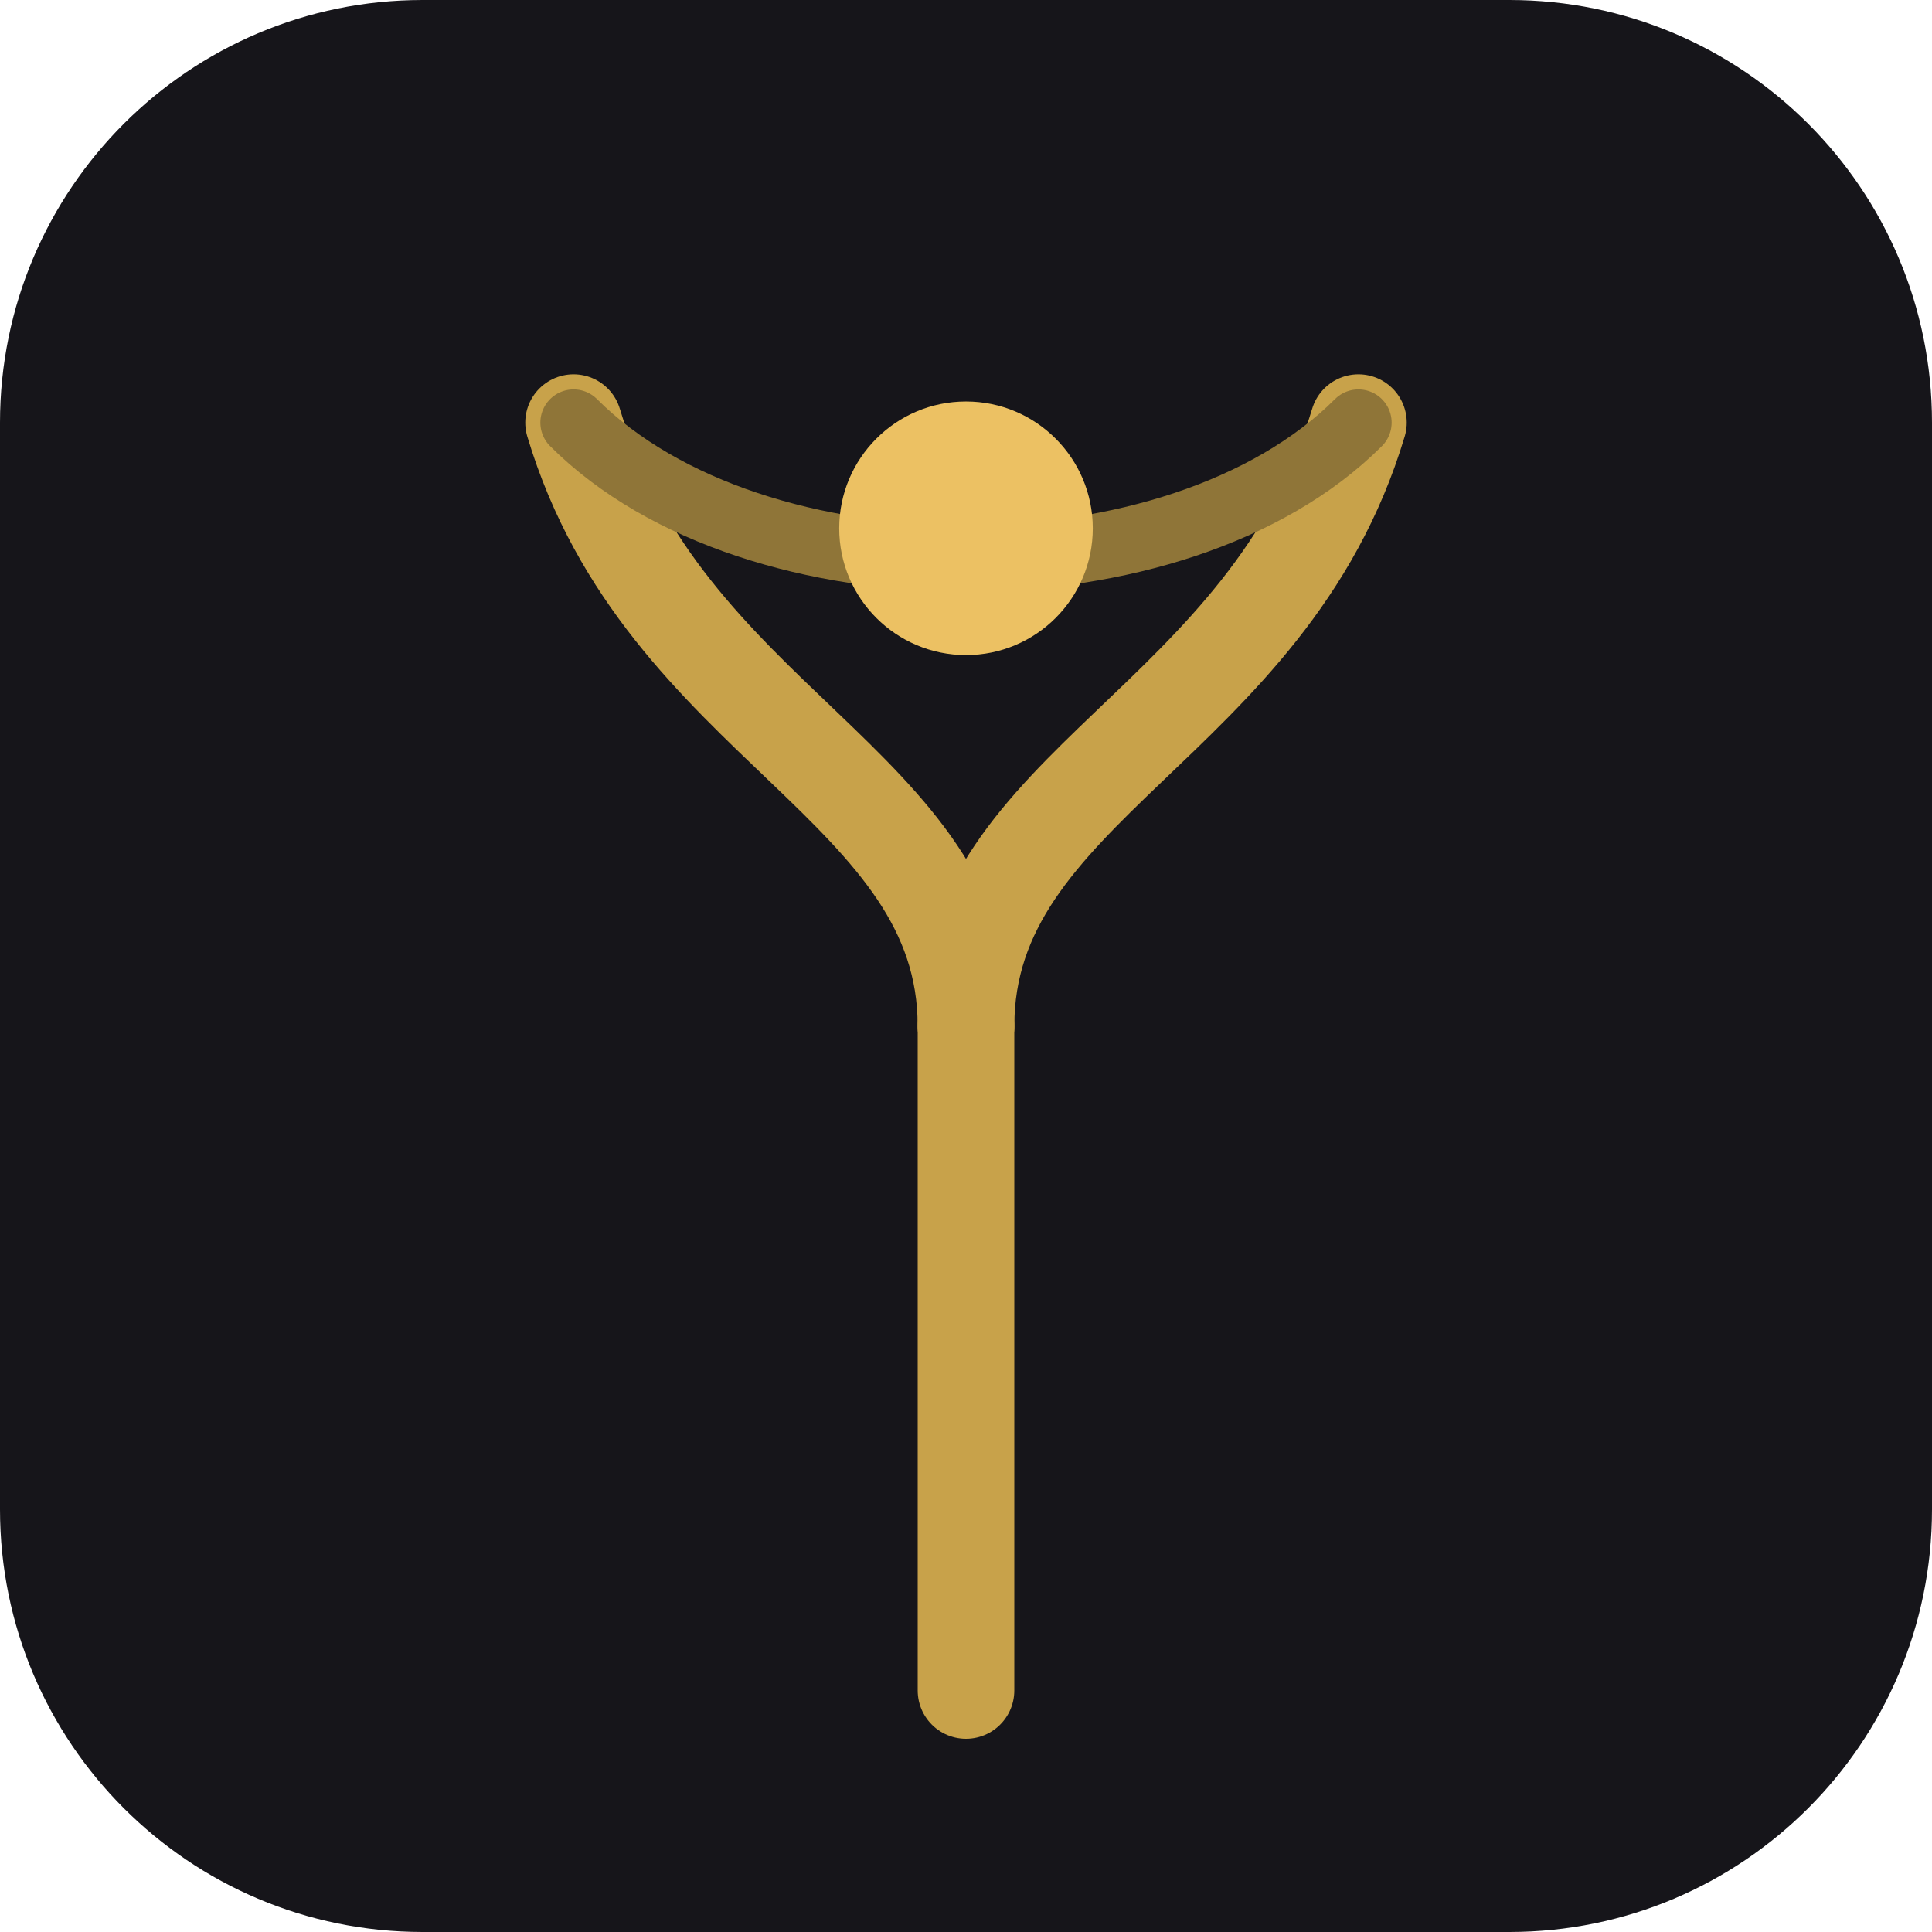
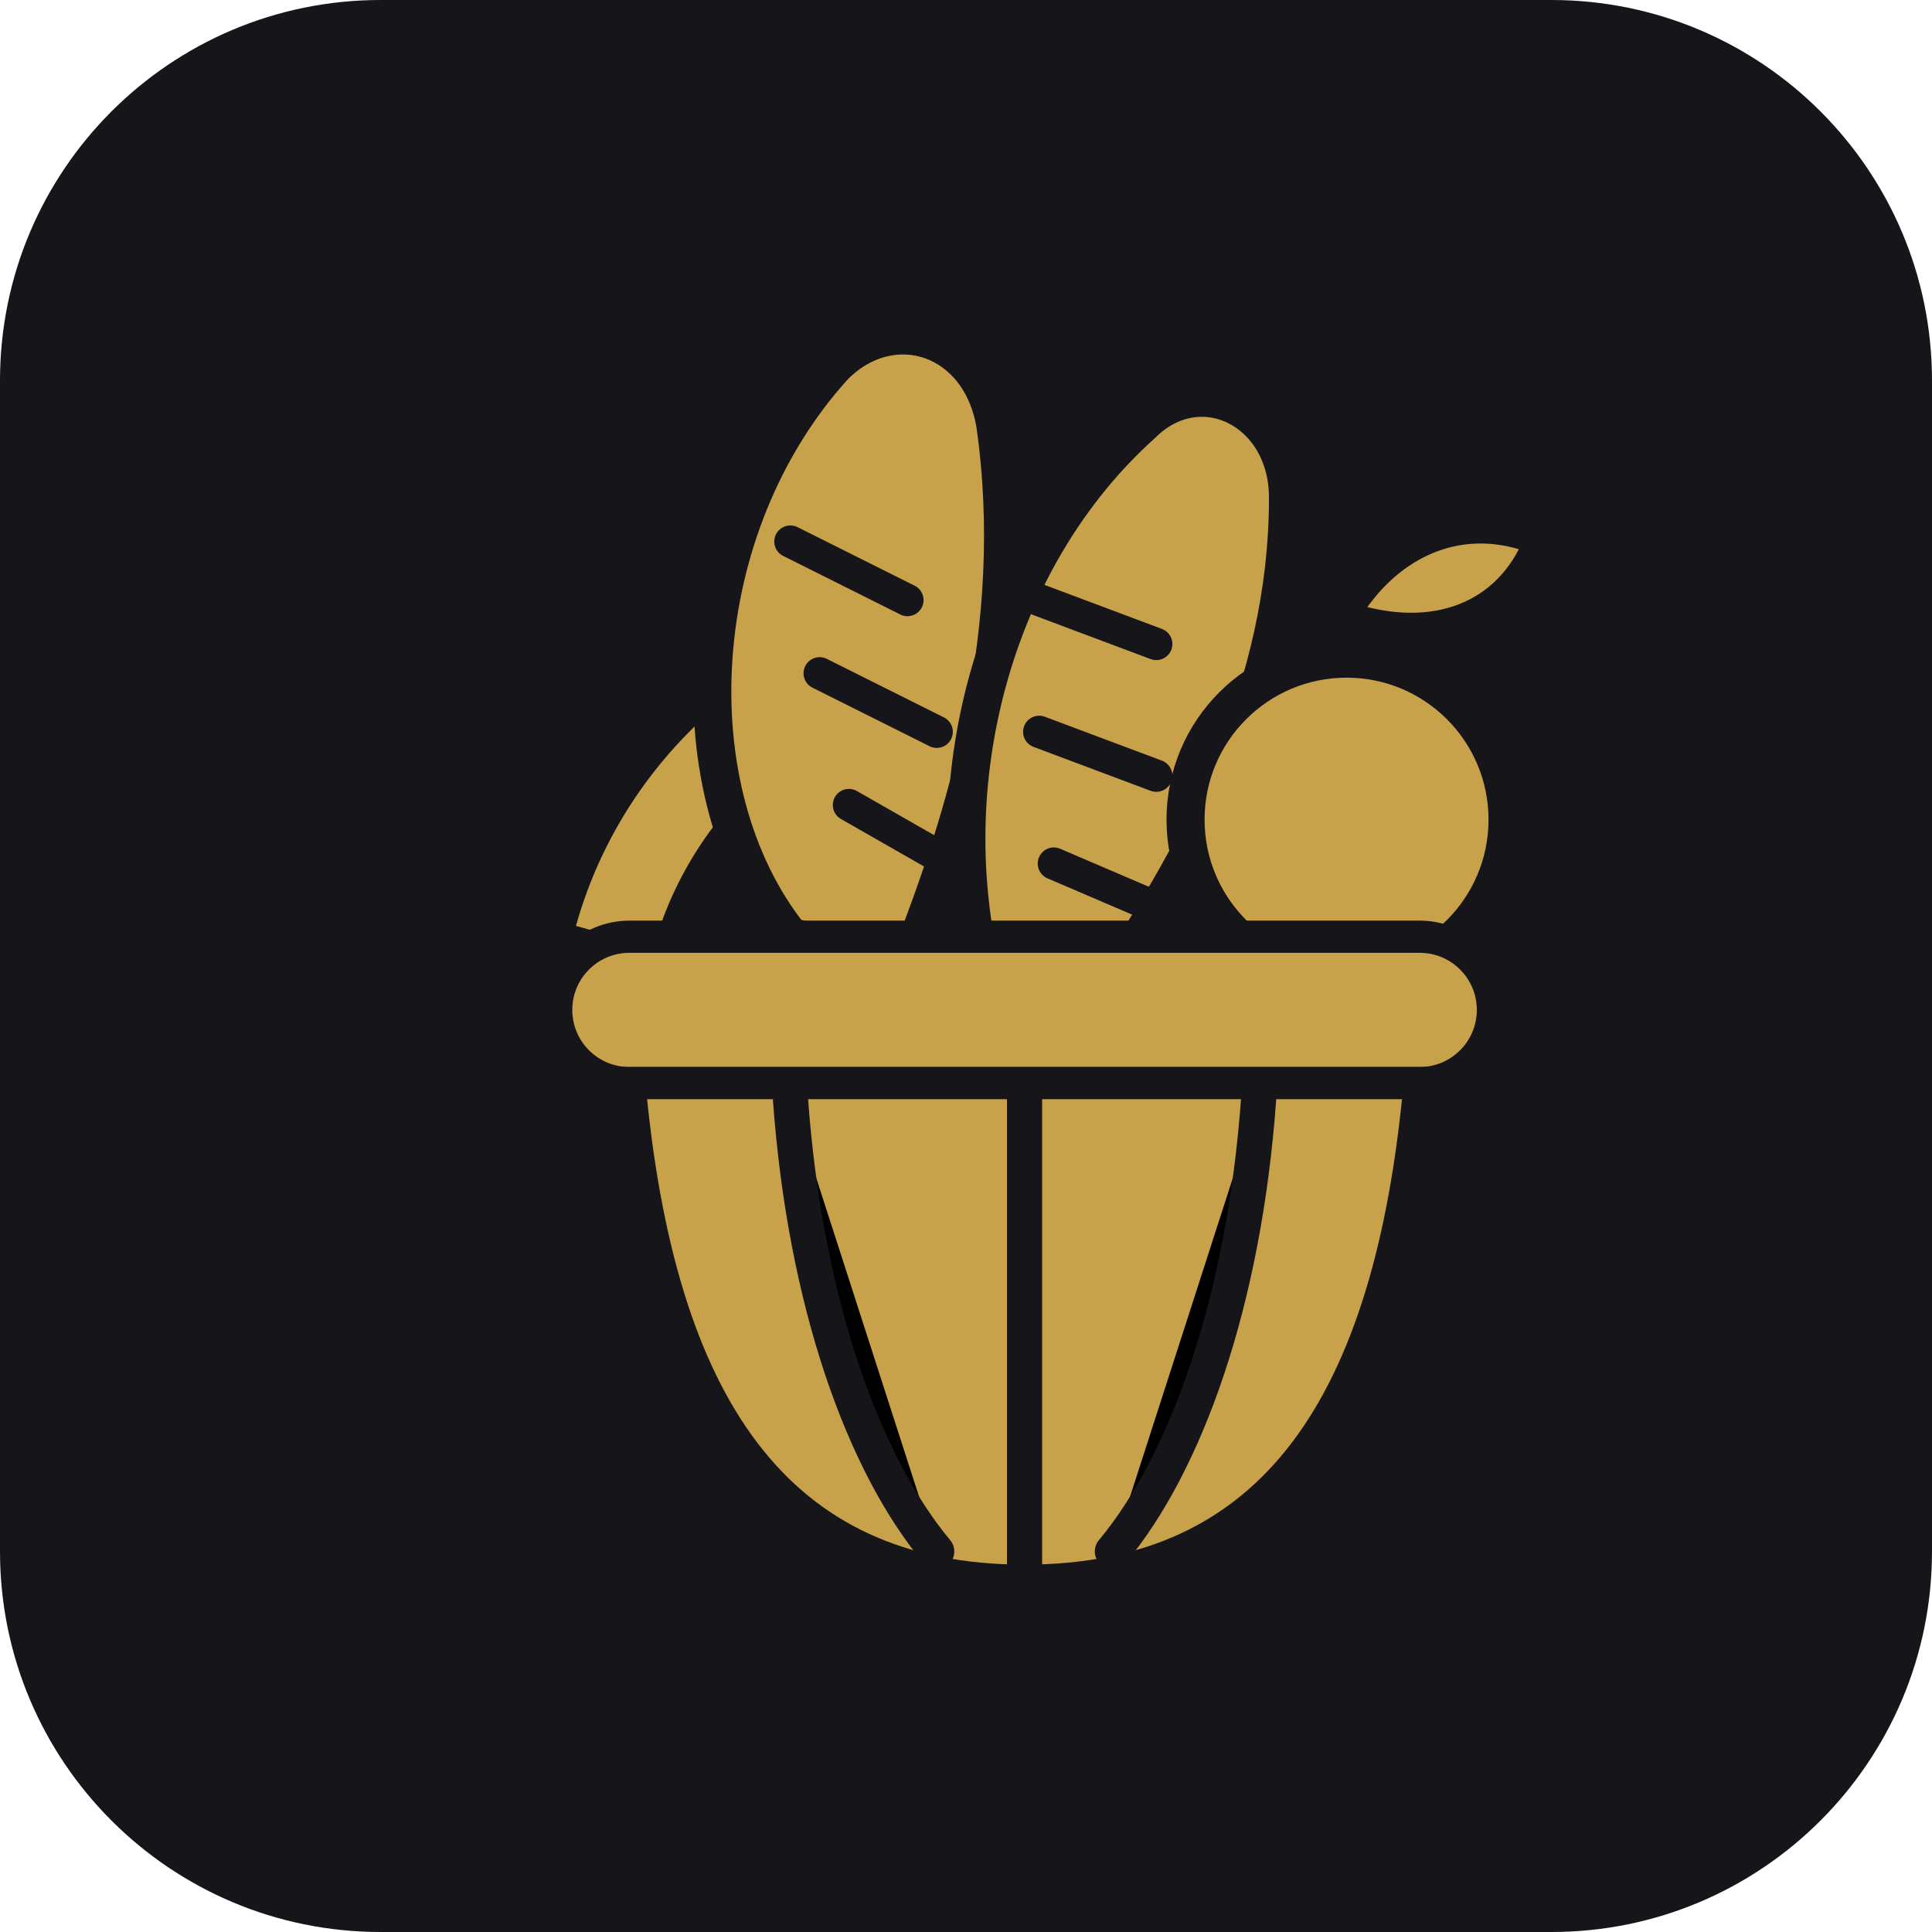
- <svg xmlns="http://www.w3.org/2000/svg" viewBox="0 0 64 64">
-   <rect width="64" height="64" rx="14" fill="#16151a" />
-   <g fill="none" stroke="#c8a24a" stroke-width="3.2" stroke-linecap="round" stroke-linejoin="round">
-     <path d="M32 56 V34" />
-     <path d="M32 34 C 32 26, 22 24, 19 14" />
-     <path d="M32 34 C 32 26, 42 24, 45 14" />
-     <path d="M19 14 C 25 20, 39 20, 45 14" stroke="#8f7538" stroke-width="2.2" />
+ <svg xmlns="http://www.w3.org/2000/svg" viewBox="0 0 132 132">
+   <rect width="132" height="132" rx="26" fill="#16151a" />
+   <g transform="translate(4,14)">
+     <path d="M38 50 A 29 28 0 0 1 94 50" stroke="#c8a24a" stroke-width="5.5" fill="none" />
+     <path d="M50 50 C 42 40, 43 22, 53 11 C 57 7, 63 9, 64 15 C 66 29, 62 42, 58 52 Z" fill="#c8a24a" stroke="#16151a" stroke-width="2.6" stroke-linejoin="round" />
+     <g stroke="#16151a" stroke-width="2.2" stroke-linecap="round">
+       <path d="M50 23 l8 4" />
+       <path d="M52 32 l8 4" />
+       <path d="M54 41 l7 4" />
+     </g>
+     <path d="M63 52 C 60 39, 64 24, 74 15 C 78 11, 84 14, 84 20 C 84 33, 78 44, 72 53 Z" fill="#c8a24a" stroke="#16151a" stroke-width="2.6" stroke-linejoin="round" />
+     <g stroke="#16151a" stroke-width="2.2" stroke-linecap="round">
+       <path d="M67 27 l8 3" />
+       <path d="M67 36 l8 3" />
+       <path d="M68 45 l7 3" />
+     </g>
+     <circle cx="88" cy="42" r="11" fill="#c8a24a" stroke="#16151a" stroke-width="2.6" />
+     <path d="M88 31 L88 26" stroke="#16151a" stroke-width="2.2" stroke-linecap="round" />
+     <path d="M88 28 C 91 23, 96 21, 101 23 C 99 28, 94 30, 88 28 Z" fill="#c8a24a" stroke="#16151a" stroke-width="1.8" stroke-linejoin="round" />
+     <rect x="34" y="50" width="64" height="10" rx="5" fill="#c8a24a" stroke="#16151a" stroke-width="2.2" />
+     <path d="M39 60 C 41 82, 49 94, 66 94 C 83 94, 91 82, 93 60 Z" fill="#c8a24a" stroke="#16151a" stroke-width="2.2" />
+     <g stroke="#16151a" stroke-width="2.4" stroke-linecap="round">
+       <path d="M50 61 C 51 75, 55 86, 60 92" />
+       <path d="M66 61 L66 94" />
+       <path d="M82 61 C 81 75, 77 86, 72 92" />
+     </g>
  </g>
-   <circle cx="32" cy="17.5" r="4.2" fill="#ecc163" />
</svg>
